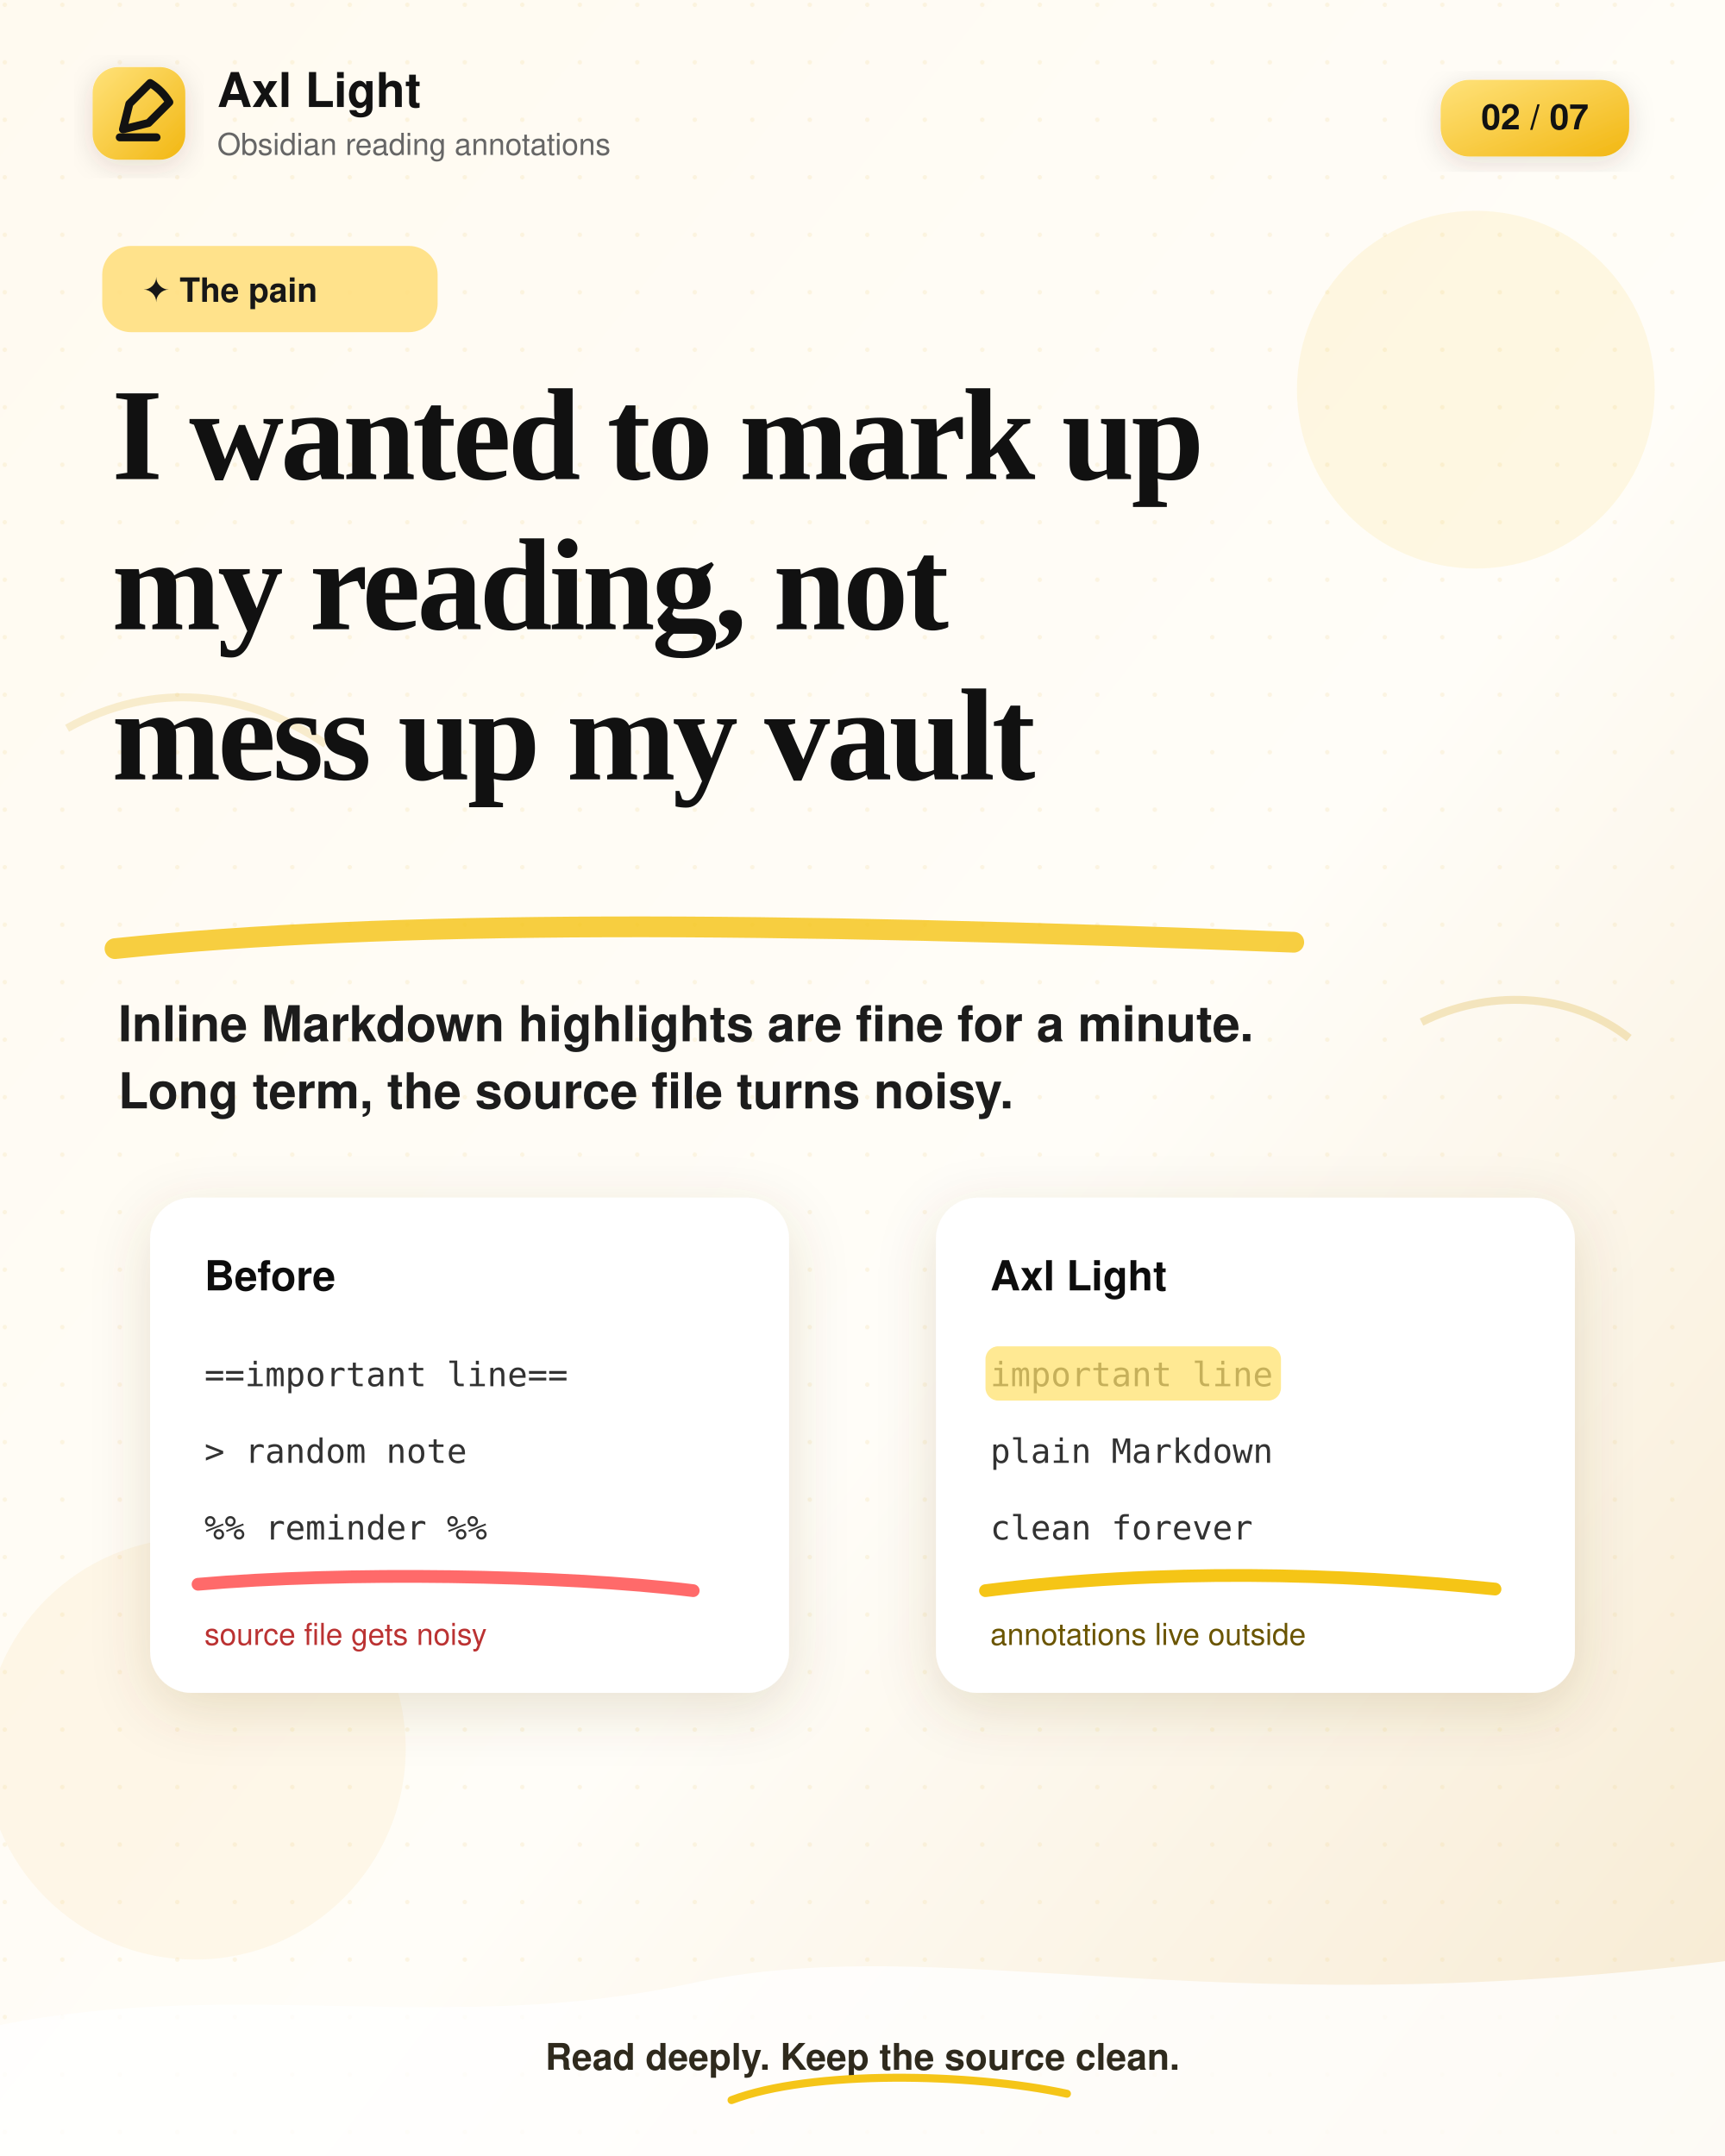
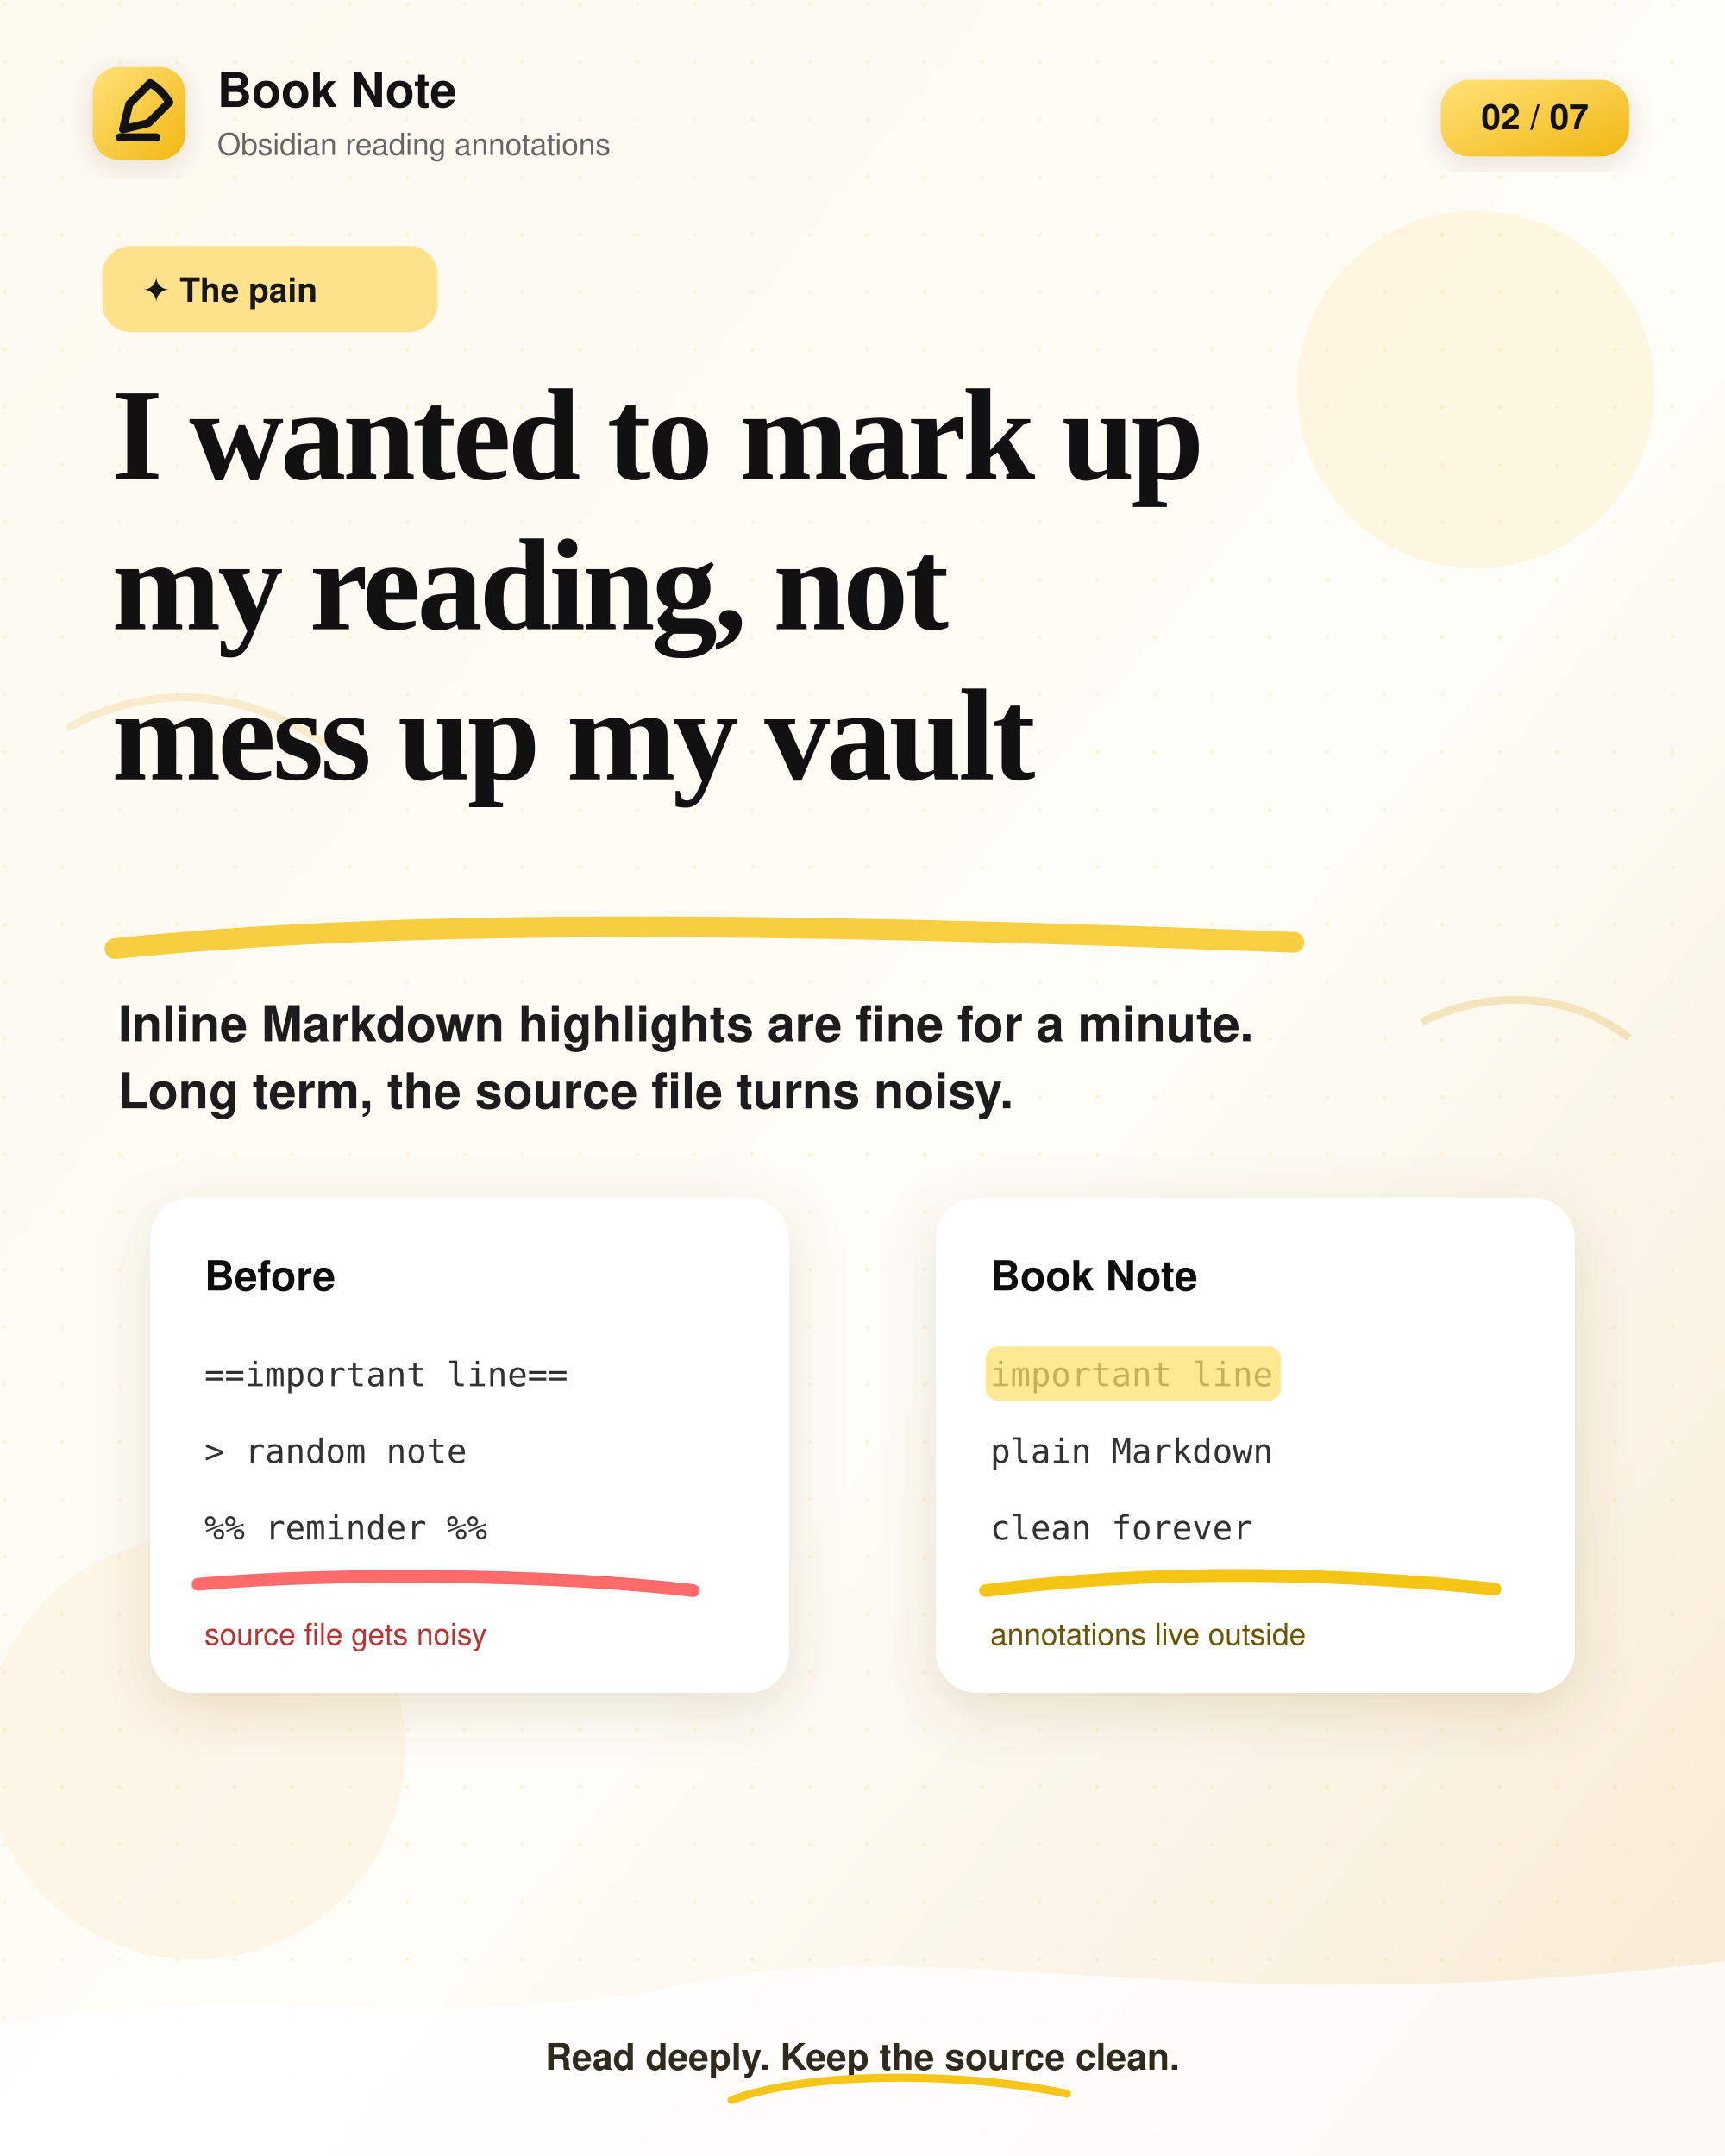
<svg xmlns="http://www.w3.org/2000/svg" width="1080" height="1350" viewBox="0 0 1080 1350">
  <defs>
    <linearGradient id="paper" x1="0" y1="0" x2="1" y2="1">
      <stop offset="0%" stop-color="#fffaf0" />
      <stop offset="58%" stop-color="#fffdf8" />
      <stop offset="100%" stop-color="#f7ead1" />
    </linearGradient>
    <linearGradient id="gold" x1="0" y1="0" x2="1" y2="1">
      <stop offset="0%" stop-color="#ffe27a" />
      <stop offset="100%" stop-color="#f2b712" />
    </linearGradient>
    <filter id="softShadow" x="-20%" y="-20%" width="140%" height="140%">
      <feDropShadow dx="0" dy="10" stdDeviation="18" flood-color="#6b4a00" flood-opacity="0.16" />
    </filter>
    <filter id="tinyShadow" x="-20%" y="-20%" width="140%" height="140%">
      <feDropShadow dx="0" dy="4" stdDeviation="8" flood-color="#4d3600" flood-opacity="0.14" />
    </filter>
    <pattern id="dots" width="36" height="36" patternUnits="userSpaceOnUse">
      <circle cx="3" cy="3" r="1.4" fill="#efd28a" opacity="0.35" />
    </pattern>
  </defs>
  <rect width="1080" height="1350" fill="url(#paper)" />
  <rect width="1080" height="1350" fill="url(#dots)" opacity="0.55" />
  <circle cx="924" cy="244" r="112" fill="#f5c518" opacity="0.10" />
  <circle cx="122" cy="1095" r="132" fill="#f0c15c" opacity="0.10" />
  <path d="M890 640 C930 620, 982 620, 1020 650" fill="none" stroke="#d7a51a" stroke-width="5" opacity="0.24" />
  <path d="M42 456 C96 426, 154 432, 204 466" fill="none" stroke="#d7a51a" stroke-width="5" opacity="0.18" />
  <g transform="translate(58 42)">
    <rect x="0" y="0" width="58" height="58" rx="16" fill="url(#gold)" filter="url(#tinyShadow)" />
    <path d="M19 39 L23 23 L36 10 C41 13 45 17 48 22 L35 35 Z" fill="none" stroke="#121212" stroke-width="5" stroke-linejoin="round" />
    <path d="M17 44 H40" stroke="#121212" stroke-width="5" stroke-linecap="round" />
-     <text x="78" y="25" font-family="Avenir Next, Helvetica, Arial, sans-serif" font-size="30" font-weight="800" fill="#121212">Axl Light</text>
+     <text x="78" y="25" font-family="Avenir Next, Helvetica, Arial, sans-serif" font-size="30" font-weight="800" fill="#121212">Book Note</text>
    <text x="78" y="55" font-family="Avenir Next, Helvetica, Arial, sans-serif" font-size="19" fill="#666">Obsidian reading annotations</text>
  </g>
  <g transform="translate(902 50)">
    <rect x="0" y="0" width="118" height="48" rx="18" fill="url(#gold)" filter="url(#tinyShadow)" />
    <text x="59" y="31" text-anchor="middle" font-family="Avenir Next, Helvetica, Arial, sans-serif" font-size="22" font-weight="800" fill="#121212">02 / 07</text>
  </g>
  <g transform="translate(64 154)">
    <rect x="0" y="0" width="210" height="54" rx="18" fill="#ffe082" opacity="0.92" />
    <text x="25" y="35" font-family="Avenir Next, Helvetica, Arial, sans-serif" font-size="21" font-weight="800" fill="#171717">✦ The pain</text>
  </g>
  <text x="70" y="300" font-family="Georgia, 'Times New Roman', serif" font-size="82" font-weight="900" fill="#111" letter-spacing="-2">
    <tspan x="70" dy="0">I wanted to mark up</tspan>
    <tspan x="70" dy="94">my reading, not</tspan>
    <tspan x="70" dy="94">mess up my vault</tspan>
  </text>
  <path d="M72 594 C244 576, 476 577, 810 590" fill="none" stroke="#f5c518" stroke-width="13" stroke-linecap="round" opacity="0.82" />
  <text x="74" y="652" font-family="Avenir Next, Helvetica, Arial, sans-serif" font-size="31" font-weight="600" fill="#1c1c1c">
    <tspan x="74" dy="0">Inline Markdown highlights are fine for a minute.</tspan>
    <tspan x="74" dy="42">Long term, the source file turns noisy.</tspan>
  </text>
  <g transform="translate(94 750)" filter="url(#softShadow)">
    <rect x="0" y="0" width="400" height="310" rx="26" fill="#fff" />
    <text x="34" y="58" font-family="Avenir Next, Helvetica, Arial, sans-serif" font-size="26" font-weight="800" fill="#111">Before</text>
    <text x="34" y="118" font-family="Menlo, Monaco, monospace" font-size="21" fill="#333">==important line==</text>
    <text x="34" y="166" font-family="Menlo, Monaco, monospace" font-size="21" fill="#333">&gt; random note</text>
    <text x="34" y="214" font-family="Menlo, Monaco, monospace" font-size="21" fill="#333">%% reminder %%</text>
    <path d="M30 242 C120 234, 258 236, 340 246" fill="none" stroke="#ff6b6b" stroke-width="8" stroke-linecap="round" />
    <text x="34" y="280" font-family="Avenir Next, Helvetica, Arial, sans-serif" font-size="19" fill="#b33">source file gets noisy</text>
  </g>
  <g transform="translate(586 750)" filter="url(#softShadow)">
    <rect x="0" y="0" width="400" height="310" rx="26" fill="#fff" />
-     <text x="34" y="58" font-family="Avenir Next, Helvetica, Arial, sans-serif" font-size="26" font-weight="800" fill="#111">Axl Light</text>
+     <text x="34" y="58" font-family="Avenir Next, Helvetica, Arial, sans-serif" font-size="26" font-weight="800" fill="#111">Book Note</text>
    <text x="34" y="118" font-family="Menlo, Monaco, monospace" font-size="21" fill="#333">important line</text>
    <rect x="31" y="93" width="185" height="34" rx="8" fill="#ffe16a" opacity="0.72" />
    <text x="34" y="166" font-family="Menlo, Monaco, monospace" font-size="21" fill="#333">plain Markdown</text>
    <text x="34" y="214" font-family="Menlo, Monaco, monospace" font-size="21" fill="#333">clean forever</text>
    <path d="M31 246 C142 232, 252 235, 350 245" fill="none" stroke="#f5c518" stroke-width="8" stroke-linecap="round" />
    <text x="34" y="280" font-family="Avenir Next, Helvetica, Arial, sans-serif" font-size="19" fill="#6b5400">annotations live outside</text>
  </g>
  <path d="M0 1268 C150 1238, 282 1275, 432 1242 C590 1208, 750 1269, 1080 1228 L1080 1350 L0 1350 Z" fill="#fff" opacity="0.78" />
  <text x="540" y="1296" text-anchor="middle" font-family="Avenir Next, Helvetica, Arial, sans-serif" font-size="23" font-weight="700" fill="#2f2a1d">Read deeply. Keep the source clean.</text>
  <path d="M458 1315 C508 1296, 608 1298, 668 1311" fill="none" stroke="#f5c518" stroke-width="5" stroke-linecap="round" />
</svg>
